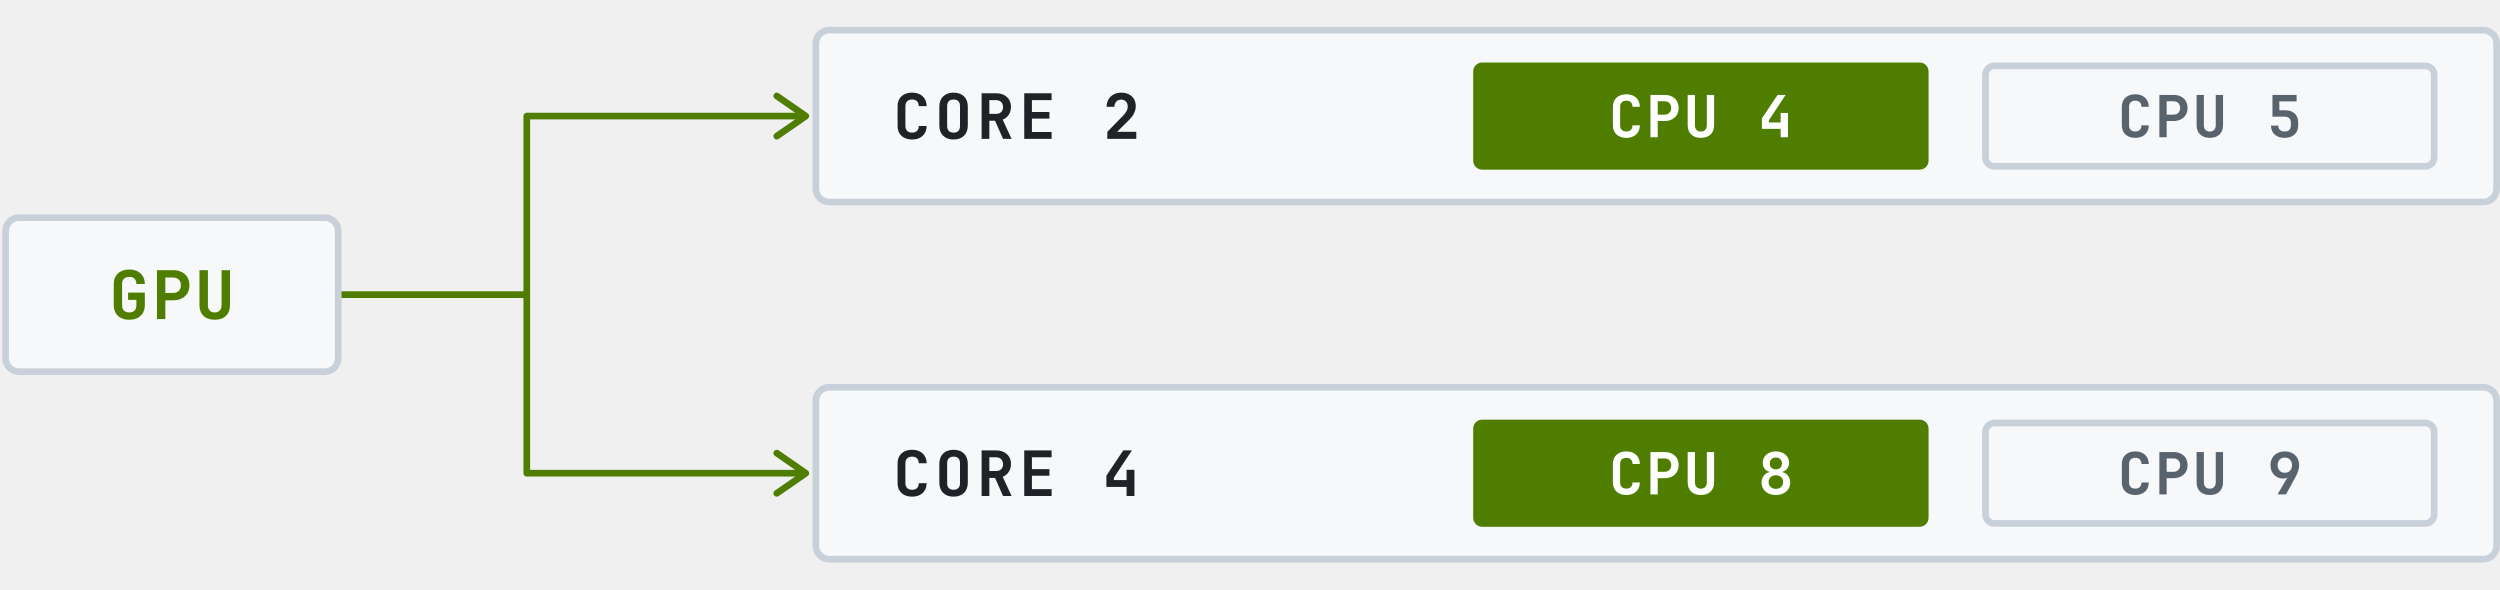
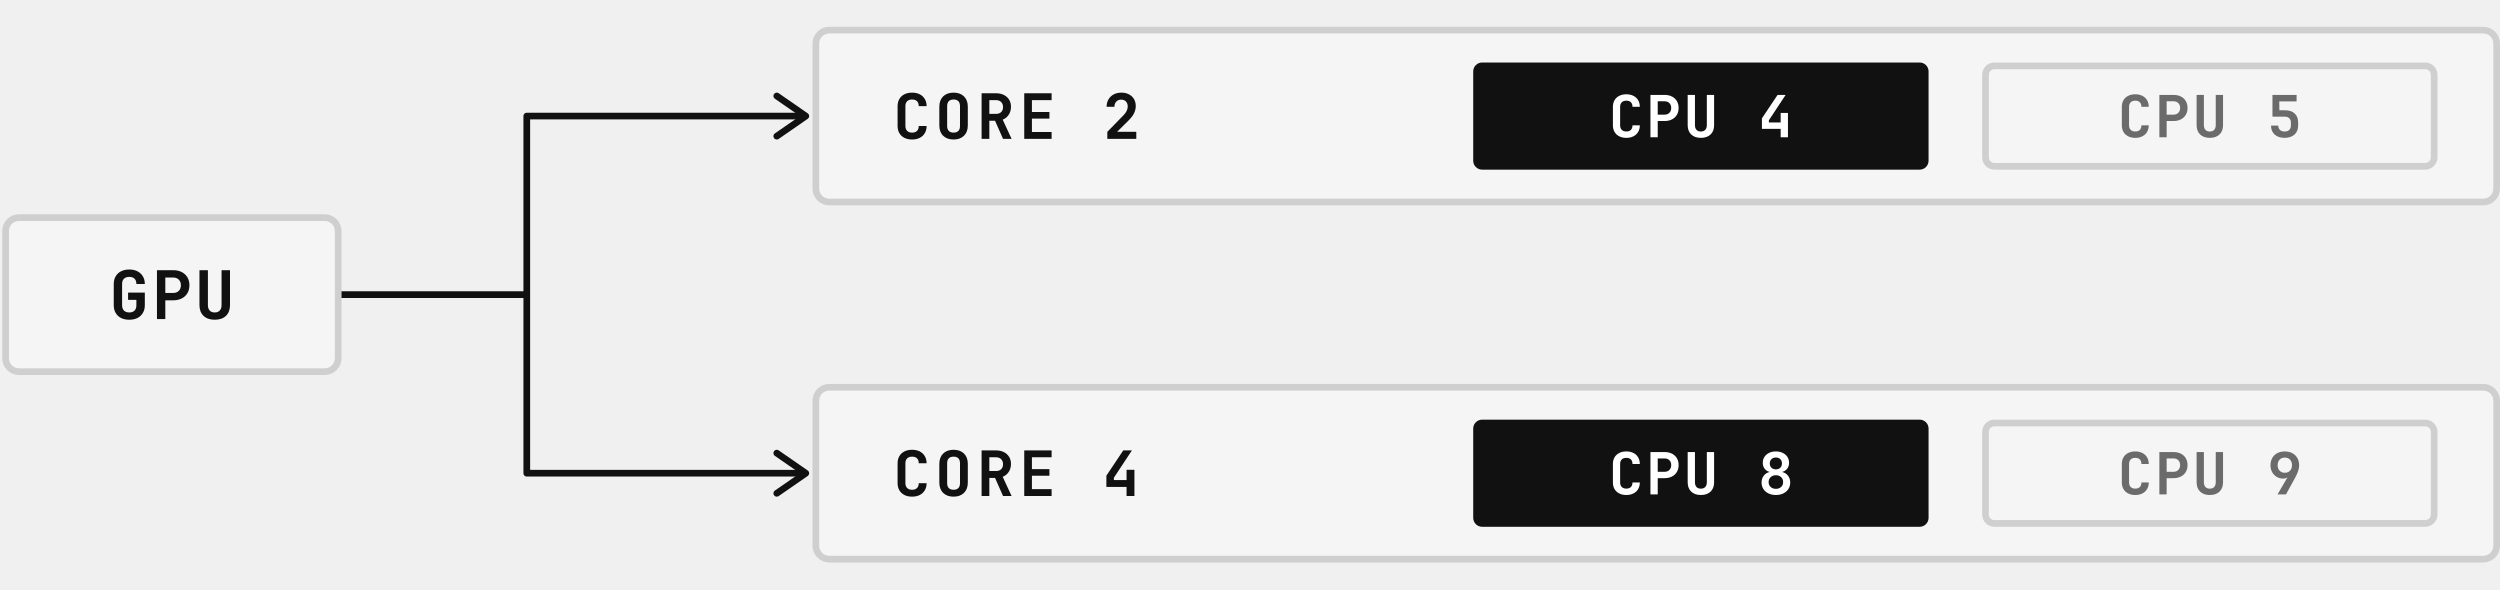
<svg xmlns="http://www.w3.org/2000/svg" width="560" height="132" viewBox="0 0 560 132" role="img" aria-label="GPU: CORE 2, CORE 4">
-   <rect x="1.25" y="48.75" width="74.5" height="34.5" rx="3" fill="#f6f8fa" stroke="#c8d1da" stroke-width="1.5" />
-   <path d="M28.96 71.62Q27.89 71.62 27.11 71.23Q26.33 70.83 25.91 70.1Q25.48 69.38 25.48 68.38V63.61Q25.48 62.62 25.91 61.9Q26.33 61.17 27.11 60.77Q27.89 60.37 28.96 60.37Q30.01 60.37 30.79 60.77Q31.57 61.17 32 61.9Q32.44 62.62 32.44 63.61H30.55Q30.55 62.85 30.14 62.44Q29.72 62.02 28.96 62.02Q28.2 62.02 27.77 62.43Q27.35 62.83 27.35 63.6V68.38Q27.35 69.15 27.77 69.57Q28.2 69.99 28.96 69.99Q29.72 69.99 30.14 69.57Q30.55 69.15 30.55 68.38V67.17H28.69V65.55H32.44V68.38Q32.44 69.38 32 70.1Q31.57 70.83 30.79 71.23Q30.01 71.62 28.96 71.62ZM35.16 71.47V60.52H38.8Q39.89 60.52 40.71 60.94Q41.53 61.36 41.98 62.12Q42.43 62.88 42.43 63.9Q42.43 64.92 41.98 65.68Q41.53 66.43 40.71 66.85Q39.89 67.27 38.8 67.27H37.03V71.47ZM37.03 65.62H38.8Q39.59 65.62 40.06 65.14Q40.52 64.66 40.52 63.9Q40.52 63.13 40.06 62.65Q39.59 62.17 38.8 62.17H37.03ZM48.1 71.62Q46.5 71.62 45.59 70.75Q44.68 69.87 44.68 68.35V60.52H46.57V68.34Q46.57 69.12 46.96 69.55Q47.35 69.99 48.1 69.99Q48.84 69.99 49.23 69.55Q49.63 69.12 49.63 68.34V60.52H51.52V68.35Q51.52 69.87 50.62 70.75Q49.72 71.62 48.1 71.62Z" fill="#4f7d00" />
-   <path d="M76.5 66H118M118 66V26H180M118 66V106H180" fill="none" stroke="#4f7d00" stroke-width="1.5" stroke-linecap="butt" stroke-linejoin="round" />
-   <path d="M174 21.5L180.5 26L174 30.5" fill="none" stroke="#4f7d00" stroke-width="1.5" stroke-linejoin="round" stroke-linecap="round" />
-   <rect x="182.75" y="6.75" width="376.5" height="38.5" rx="3" fill="#f6f8fa" stroke="#c8d1da" stroke-width="1.5" />
-   <path d="M204.31 31.25Q203.32 31.25 202.59 30.88Q201.86 30.51 201.46 29.83Q201.06 29.15 201.06 28.23V23.77Q201.06 22.85 201.46 22.17Q201.86 21.49 202.59 21.12Q203.32 20.75 204.31 20.75Q205.29 20.75 206.02 21.12Q206.75 21.49 207.15 22.17Q207.56 22.85 207.56 23.77H205.8Q205.8 23.06 205.41 22.67Q205.03 22.29 204.31 22.29Q203.6 22.29 203.21 22.67Q202.81 23.06 202.81 23.77V28.23Q202.81 28.94 203.21 29.32Q203.6 29.71 204.31 29.71Q205.03 29.71 205.41 29.32Q205.8 28.94 205.8 28.23H207.56Q207.56 29.15 207.15 29.83Q206.75 30.51 206.02 30.88Q205.29 31.25 204.31 31.25ZM213.6 31.25Q212.13 31.25 211.27 30.41Q210.41 29.57 210.41 28.09V23.91Q210.41 22.43 211.27 21.59Q212.13 20.75 213.6 20.75Q215.07 20.75 215.93 21.59Q216.79 22.43 216.79 23.9V28.09Q216.79 29.57 215.93 30.41Q215.07 31.25 213.6 31.25ZM213.6 29.71Q214.31 29.71 214.68 29.32Q215.04 28.94 215.04 28.23V23.77Q215.04 23.06 214.68 22.67Q214.31 22.29 213.6 22.29Q212.89 22.29 212.52 22.67Q212.16 23.06 212.16 23.77V28.23Q212.16 28.94 212.52 29.32Q212.89 29.71 213.6 29.71ZM219.88 31.11V20.89H223.1Q224.12 20.89 224.87 21.27Q225.62 21.65 226.04 22.32Q226.46 23 226.46 23.93Q226.46 24.95 225.95 25.71Q225.45 26.48 224.6 26.8L226.6 31.11H224.68L222.89 27.05H221.61V31.11ZM221.61 25.51H223.1Q223.84 25.51 224.26 25.1Q224.68 24.7 224.68 23.98Q224.68 23.27 224.25 22.85Q223.83 22.43 223.1 22.43H221.61ZM229.43 31.11V20.89H235.56V22.43H231.15V25.09H235.07V26.57H231.15V29.57H235.56V31.11ZM248.04 31.11V29.53L251.72 25.76Q252.61 24.82 252.61 23.86Q252.61 23.17 252.22 22.74Q251.82 22.32 251.14 22.32Q250.46 22.32 250.05 22.76Q249.63 23.2 249.63 23.93H247.88Q247.88 22.98 248.3 22.26Q248.72 21.55 249.46 21.15Q250.21 20.75 251.19 20.75Q252.15 20.75 252.88 21.13Q253.61 21.51 254.01 22.18Q254.41 22.86 254.41 23.77Q254.41 24.56 254.04 25.34Q253.66 26.13 252.81 26.97L250.23 29.53H254.53V31.11Z" fill="#1f2328" />
-   <rect x="330" y="14" width="102" height="24" rx="2" fill="#4f7d00" />
+   <rect x="1.25" y="48.75" width="74.5" height="34.5" rx="3" fill="#f5f5f5" stroke="#cfcfcf" stroke-width="1.5" />
+   <path d="M28.96 71.62Q27.89 71.62 27.11 71.23Q26.33 70.83 25.91 70.1Q25.48 69.38 25.48 68.38V63.61Q25.48 62.62 25.91 61.9Q26.33 61.17 27.11 60.77Q27.89 60.37 28.96 60.37Q30.01 60.37 30.79 60.77Q31.57 61.17 32 61.9Q32.44 62.62 32.44 63.61H30.55Q30.55 62.85 30.14 62.44Q29.72 62.02 28.96 62.02Q28.2 62.02 27.77 62.43Q27.35 62.83 27.35 63.6V68.38Q27.35 69.15 27.77 69.57Q28.2 69.99 28.96 69.99Q29.72 69.99 30.14 69.57Q30.55 69.15 30.55 68.38V67.17H28.69V65.55H32.44V68.38Q32.44 69.38 32 70.1Q31.57 70.83 30.79 71.23Q30.01 71.62 28.96 71.62ZM35.16 71.47V60.52H38.8Q39.89 60.52 40.71 60.94Q41.53 61.36 41.98 62.12Q42.43 62.88 42.43 63.9Q42.43 64.92 41.98 65.68Q41.53 66.43 40.71 66.85Q39.89 67.27 38.8 67.27H37.03V71.47ZM37.03 65.62H38.8Q39.59 65.62 40.06 65.14Q40.52 64.66 40.52 63.9Q40.52 63.13 40.06 62.65Q39.59 62.17 38.8 62.17H37.03ZM48.1 71.62Q46.5 71.62 45.59 70.75Q44.68 69.87 44.68 68.35V60.52H46.57V68.34Q46.57 69.12 46.96 69.55Q47.35 69.99 48.1 69.99Q48.84 69.99 49.23 69.55Q49.63 69.12 49.63 68.34V60.52H51.52V68.35Q51.52 69.87 50.62 70.75Q49.72 71.62 48.1 71.62Z" fill="#111111" />
+   <path d="M76.5 66H118M118 66V26H180M118 66V106H180" fill="none" stroke="#111111" stroke-width="1.5" stroke-linecap="butt" stroke-linejoin="round" />
+   <path d="M174 21.5L180.5 26L174 30.5" fill="none" stroke="#111111" stroke-width="1.5" stroke-linejoin="round" stroke-linecap="round" />
+   <rect x="182.75" y="6.75" width="376.5" height="38.5" rx="3" fill="#f5f5f5" stroke="#cfcfcf" stroke-width="1.5" />
+   <path d="M204.31 31.25Q203.32 31.25 202.59 30.88Q201.86 30.51 201.46 29.83Q201.06 29.15 201.06 28.23V23.77Q201.06 22.85 201.46 22.17Q201.86 21.49 202.59 21.12Q203.32 20.75 204.31 20.75Q205.29 20.75 206.02 21.12Q206.75 21.49 207.15 22.17Q207.56 22.85 207.56 23.77H205.8Q205.8 23.06 205.41 22.67Q205.03 22.29 204.31 22.29Q203.6 22.29 203.21 22.67Q202.81 23.06 202.81 23.77V28.23Q202.81 28.94 203.21 29.32Q203.6 29.71 204.31 29.71Q205.03 29.71 205.41 29.32Q205.8 28.94 205.8 28.23H207.56Q207.56 29.15 207.15 29.83Q206.75 30.51 206.02 30.88Q205.29 31.25 204.31 31.25ZM213.6 31.25Q212.13 31.25 211.27 30.41Q210.41 29.57 210.41 28.09V23.91Q210.41 22.43 211.27 21.59Q212.13 20.75 213.6 20.75Q215.07 20.75 215.93 21.59Q216.79 22.43 216.79 23.9V28.09Q216.79 29.57 215.93 30.41Q215.07 31.25 213.6 31.25ZM213.6 29.71Q214.31 29.71 214.68 29.32Q215.04 28.94 215.04 28.23V23.77Q215.04 23.06 214.68 22.67Q214.31 22.29 213.6 22.29Q212.89 22.29 212.52 22.67Q212.16 23.06 212.16 23.77V28.23Q212.16 28.94 212.52 29.32Q212.89 29.71 213.6 29.71ZM219.88 31.11V20.89H223.1Q224.12 20.89 224.87 21.27Q225.62 21.65 226.04 22.32Q226.46 23 226.46 23.93Q226.46 24.95 225.95 25.71Q225.45 26.48 224.6 26.8L226.6 31.11H224.68L222.89 27.05H221.61V31.11ZM221.61 25.51H223.1Q223.84 25.51 224.26 25.1Q224.68 24.7 224.68 23.98Q224.68 23.27 224.25 22.85Q223.83 22.43 223.1 22.43H221.61ZM229.43 31.11V20.89H235.56V22.43H231.15V25.09H235.07V26.57H231.15V29.57H235.56V31.11ZM248.04 31.11V29.53L251.72 25.76Q252.61 24.82 252.61 23.86Q252.61 23.17 252.22 22.74Q251.82 22.32 251.14 22.32Q250.46 22.32 250.05 22.76Q249.63 23.2 249.63 23.93H247.88Q247.88 22.98 248.3 22.26Q248.72 21.55 249.46 21.15Q250.21 20.75 251.19 20.75Q252.15 20.75 252.88 21.13Q253.61 21.51 254.01 22.18Q254.41 22.86 254.41 23.77Q254.41 24.56 254.04 25.34Q253.66 26.13 252.81 26.97L250.23 29.53H254.53V31.11Z" fill="#111111" />
+   <rect x="330" y="14" width="102" height="24" rx="2" fill="#111111" />
  <path d="M364.3 30.88Q363.38 30.88 362.71 30.53Q362.03 30.19 361.66 29.56Q361.29 28.93 361.29 28.07V23.93Q361.29 23.08 361.66 22.44Q362.03 21.81 362.71 21.47Q363.38 21.12 364.3 21.12Q365.21 21.12 365.89 21.47Q366.57 21.81 366.94 22.44Q367.32 23.08 367.32 23.93H365.68Q365.68 23.27 365.32 22.91Q364.97 22.55 364.3 22.55Q363.64 22.55 363.28 22.91Q362.91 23.27 362.91 23.93V28.07Q362.91 28.73 363.28 29.09Q363.64 29.45 364.3 29.45Q364.97 29.45 365.32 29.09Q365.68 28.73 365.68 28.07H367.32Q367.32 28.93 366.94 29.56Q366.57 30.19 365.89 30.53Q365.21 30.88 364.3 30.88ZM369.7 30.75V21.26H372.86Q373.81 21.26 374.52 21.62Q375.23 21.98 375.62 22.64Q376.01 23.3 376.01 24.18Q376.01 25.06 375.62 25.72Q375.23 26.38 374.52 26.74Q373.81 27.11 372.86 27.11H371.33V30.75ZM371.33 25.68H372.86Q373.55 25.68 373.95 25.26Q374.35 24.84 374.35 24.18Q374.35 23.52 373.95 23.1Q373.55 22.69 372.86 22.69H371.33ZM381 30.88Q379.61 30.88 378.82 30.11Q378.04 29.35 378.04 28.04V21.26H379.67V28.03Q379.67 28.7 380.01 29.08Q380.35 29.46 381 29.46Q381.64 29.46 381.98 29.08Q382.33 28.7 382.33 28.03V21.26H383.96V28.04Q383.96 29.35 383.18 30.11Q382.4 30.88 381 30.88ZM398.87 30.75V28.86H394.67V26.51L398.18 21.26H399.98L396.23 26.94V27.43H398.87V25.29H400.5V30.75Z" fill="#ffffff" />
-   <rect x="444.75" y="14.75" width="100.5" height="22.5" rx="2" fill="none" stroke="#c8d1da" stroke-width="1.5" />
-   <path d="M478.3 30.88Q477.38 30.88 476.71 30.53Q476.03 30.19 475.66 29.56Q475.29 28.93 475.29 28.07V23.93Q475.29 23.08 475.66 22.44Q476.03 21.81 476.71 21.47Q477.38 21.12 478.3 21.12Q479.21 21.12 479.89 21.47Q480.57 21.81 480.94 22.44Q481.32 23.08 481.32 23.93H479.68Q479.68 23.27 479.32 22.91Q478.97 22.55 478.3 22.55Q477.64 22.55 477.28 22.91Q476.91 23.27 476.91 23.93V28.07Q476.91 28.73 477.28 29.09Q477.64 29.45 478.3 29.45Q478.97 29.45 479.32 29.09Q479.68 28.73 479.68 28.07H481.32Q481.32 28.93 480.94 29.56Q480.57 30.19 479.89 30.53Q479.21 30.88 478.3 30.88ZM483.7 30.75V21.26H486.86Q487.81 21.26 488.52 21.62Q489.23 21.98 489.62 22.64Q490.01 23.3 490.01 24.18Q490.01 25.06 489.62 25.72Q489.23 26.38 488.52 26.74Q487.81 27.11 486.86 27.11H485.33V30.75ZM485.33 25.68H486.86Q487.55 25.68 487.95 25.26Q488.35 24.84 488.35 24.18Q488.35 23.52 487.95 23.1Q487.55 22.69 486.86 22.69H485.33ZM495 30.88Q493.61 30.88 492.82 30.11Q492.04 29.35 492.04 28.04V21.26H493.67V28.03Q493.67 28.7 494.01 29.08Q494.35 29.46 495 29.46Q495.64 29.46 495.98 29.08Q496.33 28.7 496.33 28.03V21.26H497.96V28.04Q497.96 29.35 497.18 30.11Q496.4 30.88 495 30.88ZM511.75 30.88Q510.36 30.88 509.53 30.14Q508.71 29.41 508.71 28.14H510.33Q510.33 28.74 510.71 29.1Q511.1 29.46 511.76 29.46Q512.42 29.46 512.79 29.1Q513.16 28.74 513.16 28.11V27.48Q513.16 26.85 512.8 26.49Q512.44 26.13 511.77 26.13H509.03V21.26H514.44V22.72H510.56L510.58 24.7H511.85Q513.26 24.7 514.02 25.43Q514.79 26.16 514.79 27.48V28.11Q514.79 29.39 513.98 30.13Q513.16 30.88 511.75 30.88Z" fill="#59636e" />
-   <path d="M174 101.5L180.5 106L174 110.5" fill="none" stroke="#4f7d00" stroke-width="1.5" stroke-linejoin="round" stroke-linecap="round" />
-   <rect x="182.75" y="86.75" width="376.5" height="38.5" rx="3" fill="#f6f8fa" stroke="#c8d1da" stroke-width="1.5" />
-   <path d="M204.31 111.25Q203.32 111.25 202.59 110.88Q201.86 110.51 201.46 109.83Q201.06 109.15 201.06 108.23V103.77Q201.06 102.85 201.46 102.17Q201.86 101.49 202.59 101.12Q203.32 100.75 204.31 100.75Q205.29 100.75 206.02 101.12Q206.75 101.49 207.15 102.17Q207.56 102.85 207.56 103.77H205.8Q205.8 103.06 205.41 102.67Q205.03 102.29 204.31 102.29Q203.6 102.29 203.21 102.67Q202.81 103.06 202.81 103.77V108.23Q202.81 108.94 203.21 109.32Q203.6 109.71 204.31 109.71Q205.03 109.71 205.41 109.32Q205.8 108.94 205.8 108.23H207.56Q207.56 109.15 207.15 109.83Q206.75 110.51 206.02 110.88Q205.29 111.25 204.31 111.25ZM213.6 111.25Q212.13 111.25 211.27 110.41Q210.41 109.57 210.41 108.09V103.91Q210.41 102.43 211.27 101.59Q212.13 100.75 213.6 100.75Q215.07 100.75 215.93 101.59Q216.79 102.43 216.79 103.9V108.09Q216.79 109.57 215.93 110.41Q215.07 111.25 213.6 111.25ZM213.6 109.71Q214.31 109.71 214.68 109.32Q215.04 108.94 215.04 108.23V103.77Q215.04 103.06 214.68 102.67Q214.31 102.29 213.6 102.29Q212.89 102.29 212.52 102.67Q212.16 103.06 212.16 103.77V108.23Q212.16 108.94 212.52 109.32Q212.89 109.71 213.6 109.71ZM219.88 111.11V100.89H223.1Q224.12 100.89 224.87 101.27Q225.62 101.65 226.04 102.33Q226.46 103 226.46 103.93Q226.46 104.95 225.95 105.71Q225.45 106.48 224.6 106.8L226.6 111.11H224.68L222.89 107.05H221.61V111.11ZM221.61 105.51H223.1Q223.84 105.51 224.26 105.1Q224.68 104.7 224.68 103.98Q224.68 103.27 224.25 102.85Q223.83 102.43 223.1 102.43H221.61ZM229.43 111.11V100.89H235.56V102.43H231.15V105.09H235.07V106.57H231.15V109.57H235.56V111.11ZM252.35 111.11V109.08H247.83V106.55L251.61 100.89H253.55L249.51 107.01V107.54H252.35V105.23H254.11V111.11Z" fill="#1f2328" />
-   <rect x="330" y="94" width="102" height="24" rx="2" fill="#4f7d00" />
+   <rect x="444.75" y="14.75" width="100.5" height="22.5" rx="2" fill="none" stroke="#cfcfcf" stroke-width="1.5" />
+   <path d="M478.3 30.88Q477.38 30.88 476.71 30.53Q476.03 30.19 475.66 29.56Q475.29 28.93 475.29 28.07V23.93Q475.29 23.08 475.66 22.44Q476.03 21.81 476.71 21.47Q477.38 21.12 478.3 21.12Q479.21 21.12 479.89 21.47Q480.57 21.81 480.94 22.44Q481.32 23.08 481.32 23.93H479.68Q479.68 23.27 479.32 22.91Q478.97 22.55 478.3 22.55Q477.64 22.55 477.28 22.91Q476.91 23.27 476.91 23.93V28.07Q476.91 28.73 477.28 29.09Q477.64 29.45 478.3 29.45Q478.97 29.45 479.32 29.09Q479.68 28.73 479.68 28.07H481.32Q481.32 28.93 480.94 29.56Q480.57 30.19 479.89 30.53Q479.21 30.88 478.3 30.88ZM483.7 30.75V21.26H486.86Q487.81 21.26 488.52 21.62Q489.23 21.98 489.62 22.64Q490.01 23.3 490.01 24.18Q490.01 25.06 489.62 25.72Q489.23 26.38 488.52 26.74Q487.81 27.11 486.86 27.11H485.33V30.75ZM485.33 25.68H486.86Q487.55 25.68 487.95 25.26Q488.35 24.84 488.35 24.18Q488.35 23.52 487.95 23.1Q487.55 22.69 486.86 22.69H485.33ZM495 30.88Q493.61 30.88 492.82 30.11Q492.04 29.35 492.04 28.04V21.26H493.67V28.03Q493.67 28.7 494.01 29.08Q494.35 29.46 495 29.46Q495.64 29.46 495.98 29.08Q496.33 28.7 496.33 28.03V21.26H497.96V28.04Q497.96 29.35 497.18 30.11Q496.4 30.88 495 30.88ZM511.75 30.88Q510.36 30.88 509.53 30.14Q508.71 29.41 508.71 28.14H510.33Q510.33 28.74 510.71 29.1Q511.1 29.46 511.76 29.46Q512.42 29.46 512.79 29.1Q513.16 28.74 513.16 28.11V27.48Q513.16 26.85 512.8 26.49Q512.44 26.13 511.77 26.13H509.03V21.26H514.44V22.72H510.56L510.58 24.7H511.85Q513.26 24.7 514.02 25.43Q514.79 26.16 514.79 27.48V28.11Q514.79 29.39 513.98 30.13Q513.16 30.88 511.75 30.88Z" fill="#6b6b6b" />
+   <path d="M174 101.5L180.5 106L174 110.5" fill="none" stroke="#111111" stroke-width="1.5" stroke-linejoin="round" stroke-linecap="round" />
+   <rect x="182.75" y="86.75" width="376.5" height="38.5" rx="3" fill="#f5f5f5" stroke="#cfcfcf" stroke-width="1.5" />
+   <path d="M204.31 111.25Q203.32 111.25 202.59 110.88Q201.86 110.51 201.46 109.83Q201.06 109.15 201.06 108.23V103.77Q201.06 102.85 201.46 102.17Q201.86 101.49 202.59 101.12Q203.32 100.75 204.31 100.75Q205.29 100.75 206.02 101.12Q206.75 101.49 207.15 102.17Q207.56 102.85 207.56 103.77H205.8Q205.8 103.06 205.41 102.67Q205.03 102.29 204.31 102.29Q203.6 102.29 203.21 102.67Q202.81 103.06 202.81 103.77V108.23Q202.81 108.94 203.21 109.32Q203.6 109.71 204.31 109.71Q205.03 109.71 205.41 109.32Q205.8 108.94 205.8 108.23H207.56Q207.56 109.15 207.15 109.83Q206.75 110.51 206.02 110.88Q205.29 111.25 204.31 111.25ZM213.6 111.25Q212.13 111.25 211.27 110.41Q210.41 109.57 210.41 108.09V103.91Q210.41 102.43 211.27 101.59Q212.13 100.75 213.6 100.75Q215.07 100.75 215.93 101.59Q216.79 102.43 216.79 103.9V108.09Q216.79 109.57 215.93 110.41Q215.07 111.25 213.6 111.25ZM213.6 109.71Q214.31 109.71 214.68 109.32Q215.04 108.94 215.04 108.23V103.77Q215.04 103.06 214.68 102.67Q214.31 102.29 213.6 102.29Q212.89 102.29 212.52 102.67Q212.16 103.06 212.16 103.77V108.23Q212.16 108.94 212.52 109.32Q212.89 109.71 213.6 109.71ZM219.88 111.11V100.89H223.1Q224.12 100.89 224.87 101.27Q225.62 101.65 226.04 102.33Q226.46 103 226.46 103.93Q226.46 104.95 225.95 105.71Q225.45 106.48 224.6 106.8L226.6 111.11H224.68L222.89 107.05H221.61V111.11ZM221.61 105.51H223.1Q223.84 105.51 224.26 105.1Q224.68 104.7 224.68 103.98Q224.68 103.27 224.25 102.85Q223.83 102.43 223.1 102.43H221.61ZM229.43 111.11V100.89H235.56V102.43H231.15V105.09H235.07V106.57H231.15V109.57H235.56V111.11ZM252.35 111.11V109.08H247.83V106.55L251.61 100.89H253.55L249.51 107.01V107.54H252.35V105.23H254.11V111.11Z" fill="#111111" />
+   <rect x="330" y="94" width="102" height="24" rx="2" fill="#111111" />
  <path d="M364.3 110.88Q363.38 110.88 362.71 110.53Q362.03 110.19 361.66 109.56Q361.29 108.93 361.29 108.07V103.93Q361.29 103.08 361.66 102.44Q362.03 101.81 362.71 101.47Q363.38 101.12 364.3 101.12Q365.21 101.12 365.89 101.47Q366.57 101.81 366.94 102.44Q367.32 103.08 367.32 103.93H365.68Q365.68 103.27 365.32 102.91Q364.97 102.56 364.3 102.56Q363.64 102.56 363.28 102.91Q362.91 103.27 362.91 103.93V108.07Q362.91 108.73 363.28 109.09Q363.64 109.45 364.3 109.45Q364.97 109.45 365.32 109.09Q365.68 108.73 365.68 108.07H367.32Q367.32 108.93 366.94 109.56Q366.57 110.19 365.89 110.53Q365.21 110.88 364.3 110.88ZM369.7 110.75V101.26H372.86Q373.81 101.26 374.52 101.62Q375.23 101.98 375.62 102.64Q376.01 103.3 376.01 104.18Q376.01 105.06 375.62 105.72Q375.23 106.38 374.52 106.74Q373.81 107.11 372.86 107.11H371.33V110.75ZM371.33 105.68H372.86Q373.55 105.68 373.95 105.26Q374.35 104.84 374.35 104.18Q374.35 103.52 373.95 103.1Q373.55 102.69 372.86 102.69H371.33ZM381 110.88Q379.61 110.88 378.82 110.11Q378.04 109.35 378.04 108.04V101.26H379.67V108.03Q379.67 108.7 380.01 109.08Q380.35 109.46 381 109.46Q381.64 109.46 381.98 109.08Q382.33 108.7 382.33 108.03V101.26H383.96V108.04Q383.96 109.35 383.18 110.11Q382.4 110.88 381 110.88ZM397.8 110.88Q396.85 110.88 396.12 110.52Q395.39 110.16 394.99 109.53Q394.59 108.9 394.59 108.07Q394.59 107.2 395.09 106.55Q395.59 105.9 396.4 105.73V105.7Q395.71 105.56 395.28 105Q394.86 104.44 394.86 103.67Q394.86 102.92 395.23 102.35Q395.6 101.78 396.27 101.45Q396.93 101.12 397.8 101.12Q398.67 101.12 399.34 101.45Q400.01 101.78 400.38 102.35Q400.75 102.92 400.75 103.67Q400.75 104.44 400.32 105Q399.89 105.56 399.2 105.7V105.73Q400.01 105.9 400.51 106.55Q401.01 107.2 401.01 108.07Q401.01 108.9 400.61 109.53Q400.2 110.16 399.48 110.52Q398.75 110.88 397.8 110.88ZM397.8 105.14Q398.41 105.14 398.79 104.77Q399.16 104.4 399.16 103.82Q399.16 103.22 398.79 102.85Q398.41 102.48 397.8 102.48Q397.19 102.48 396.81 102.85Q396.43 103.22 396.43 103.82Q396.43 104.4 396.81 104.77Q397.19 105.14 397.8 105.14ZM397.8 109.5Q398.51 109.5 398.97 109.08Q399.42 108.67 399.42 107.99Q399.42 107.3 398.97 106.88Q398.51 106.45 397.8 106.45Q397.08 106.45 396.63 106.88Q396.17 107.3 396.17 107.99Q396.17 108.67 396.63 109.08Q397.08 109.5 397.8 109.5Z" fill="#ffffff" />
-   <rect x="444.75" y="94.75" width="100.5" height="22.5" rx="2" fill="none" stroke="#c8d1da" stroke-width="1.5" />
-   <path d="M478.3 110.88Q477.38 110.88 476.71 110.53Q476.03 110.19 475.66 109.56Q475.29 108.93 475.29 108.07V103.93Q475.29 103.08 475.66 102.44Q476.03 101.81 476.71 101.47Q477.38 101.12 478.3 101.12Q479.21 101.12 479.89 101.47Q480.57 101.81 480.94 102.44Q481.32 103.08 481.32 103.93H479.68Q479.68 103.27 479.32 102.91Q478.97 102.56 478.3 102.56Q477.64 102.56 477.28 102.91Q476.91 103.27 476.91 103.93V108.07Q476.91 108.73 477.28 109.09Q477.64 109.45 478.3 109.45Q478.97 109.45 479.32 109.09Q479.68 108.73 479.68 108.07H481.32Q481.32 108.93 480.94 109.56Q480.57 110.19 479.89 110.53Q479.21 110.88 478.3 110.88ZM483.7 110.75V101.26H486.86Q487.81 101.26 488.52 101.62Q489.23 101.98 489.62 102.64Q490.01 103.3 490.01 104.18Q490.01 105.06 489.62 105.72Q489.23 106.38 488.52 106.74Q487.81 107.11 486.86 107.11H485.33V110.75ZM485.33 105.68H486.86Q487.55 105.68 487.95 105.26Q488.35 104.84 488.35 104.18Q488.35 103.52 487.95 103.1Q487.55 102.69 486.86 102.69H485.33ZM495 110.88Q493.61 110.88 492.82 110.11Q492.04 109.35 492.04 108.04V101.26H493.67V108.03Q493.67 108.7 494.01 109.08Q494.35 109.46 495 109.46Q495.64 109.46 495.98 109.08Q496.33 108.7 496.33 108.03V101.26H497.96V108.04Q497.96 109.35 497.18 110.11Q496.4 110.88 495 110.88ZM510.17 110.75 512.4 106.91Q512.24 107.03 512.03 107.11Q511.83 107.2 511.41 107.2Q510.63 107.2 509.99 106.82Q509.34 106.44 508.97 105.77Q508.59 105.1 508.59 104.22Q508.59 103.28 508.99 102.59Q509.38 101.89 510.1 101.51Q510.82 101.12 511.8 101.12Q512.77 101.12 513.5 101.52Q514.22 101.91 514.61 102.61Q515.01 103.32 515.01 104.27Q515.01 104.83 514.77 105.55Q514.53 106.27 514.11 107.01L512.06 110.75ZM511.8 105.9Q512.53 105.9 512.97 105.43Q513.41 104.97 513.41 104.19Q513.41 103.43 512.97 102.96Q512.53 102.5 511.8 102.5Q511.07 102.5 510.63 102.96Q510.19 103.43 510.19 104.19Q510.19 104.97 510.63 105.43Q511.07 105.9 511.8 105.9Z" fill="#59636e" />
+   <rect x="444.75" y="94.75" width="100.5" height="22.5" rx="2" fill="none" stroke="#cfcfcf" stroke-width="1.5" />
+   <path d="M478.3 110.88Q477.38 110.88 476.71 110.53Q476.03 110.19 475.66 109.56Q475.29 108.93 475.29 108.07V103.93Q475.29 103.08 475.66 102.44Q476.03 101.81 476.71 101.47Q477.38 101.12 478.3 101.12Q479.21 101.12 479.89 101.47Q480.57 101.81 480.94 102.44Q481.32 103.08 481.32 103.93H479.68Q479.68 103.27 479.32 102.91Q478.97 102.56 478.3 102.56Q477.64 102.56 477.28 102.91Q476.91 103.27 476.91 103.93V108.07Q476.91 108.73 477.28 109.09Q477.64 109.45 478.3 109.45Q478.97 109.45 479.32 109.09Q479.68 108.73 479.68 108.07H481.32Q481.32 108.93 480.94 109.56Q480.57 110.19 479.89 110.53Q479.21 110.88 478.3 110.88ZM483.7 110.75V101.26H486.86Q487.81 101.26 488.52 101.62Q489.23 101.98 489.62 102.64Q490.01 103.3 490.01 104.18Q490.01 105.06 489.62 105.72Q489.23 106.38 488.52 106.74Q487.81 107.11 486.86 107.11H485.33V110.75ZM485.33 105.68H486.86Q487.55 105.68 487.95 105.26Q488.35 104.84 488.35 104.18Q488.35 103.52 487.95 103.1Q487.55 102.69 486.86 102.69H485.33ZM495 110.88Q493.61 110.88 492.82 110.11Q492.04 109.35 492.04 108.04V101.26H493.67V108.03Q493.67 108.7 494.01 109.08Q494.35 109.46 495 109.46Q495.64 109.46 495.98 109.08Q496.33 108.7 496.33 108.03V101.26H497.96V108.04Q497.96 109.35 497.18 110.11Q496.4 110.88 495 110.88ZM510.17 110.75 512.4 106.91Q512.24 107.03 512.03 107.11Q511.83 107.2 511.41 107.2Q510.63 107.2 509.99 106.82Q509.34 106.44 508.97 105.77Q508.59 105.1 508.59 104.22Q508.59 103.28 508.99 102.59Q509.38 101.89 510.1 101.51Q510.82 101.12 511.8 101.12Q512.77 101.12 513.5 101.52Q514.22 101.91 514.61 102.61Q515.01 103.32 515.01 104.27Q515.01 104.83 514.77 105.55Q514.53 106.27 514.11 107.01L512.06 110.75ZM511.8 105.9Q512.53 105.9 512.97 105.43Q513.41 104.97 513.41 104.19Q513.41 103.43 512.97 102.96Q512.53 102.5 511.8 102.5Q511.07 102.5 510.63 102.96Q510.19 103.43 510.19 104.19Q510.19 104.97 510.63 105.43Q511.07 105.9 511.8 105.9Z" fill="#6b6b6b" />
</svg>
